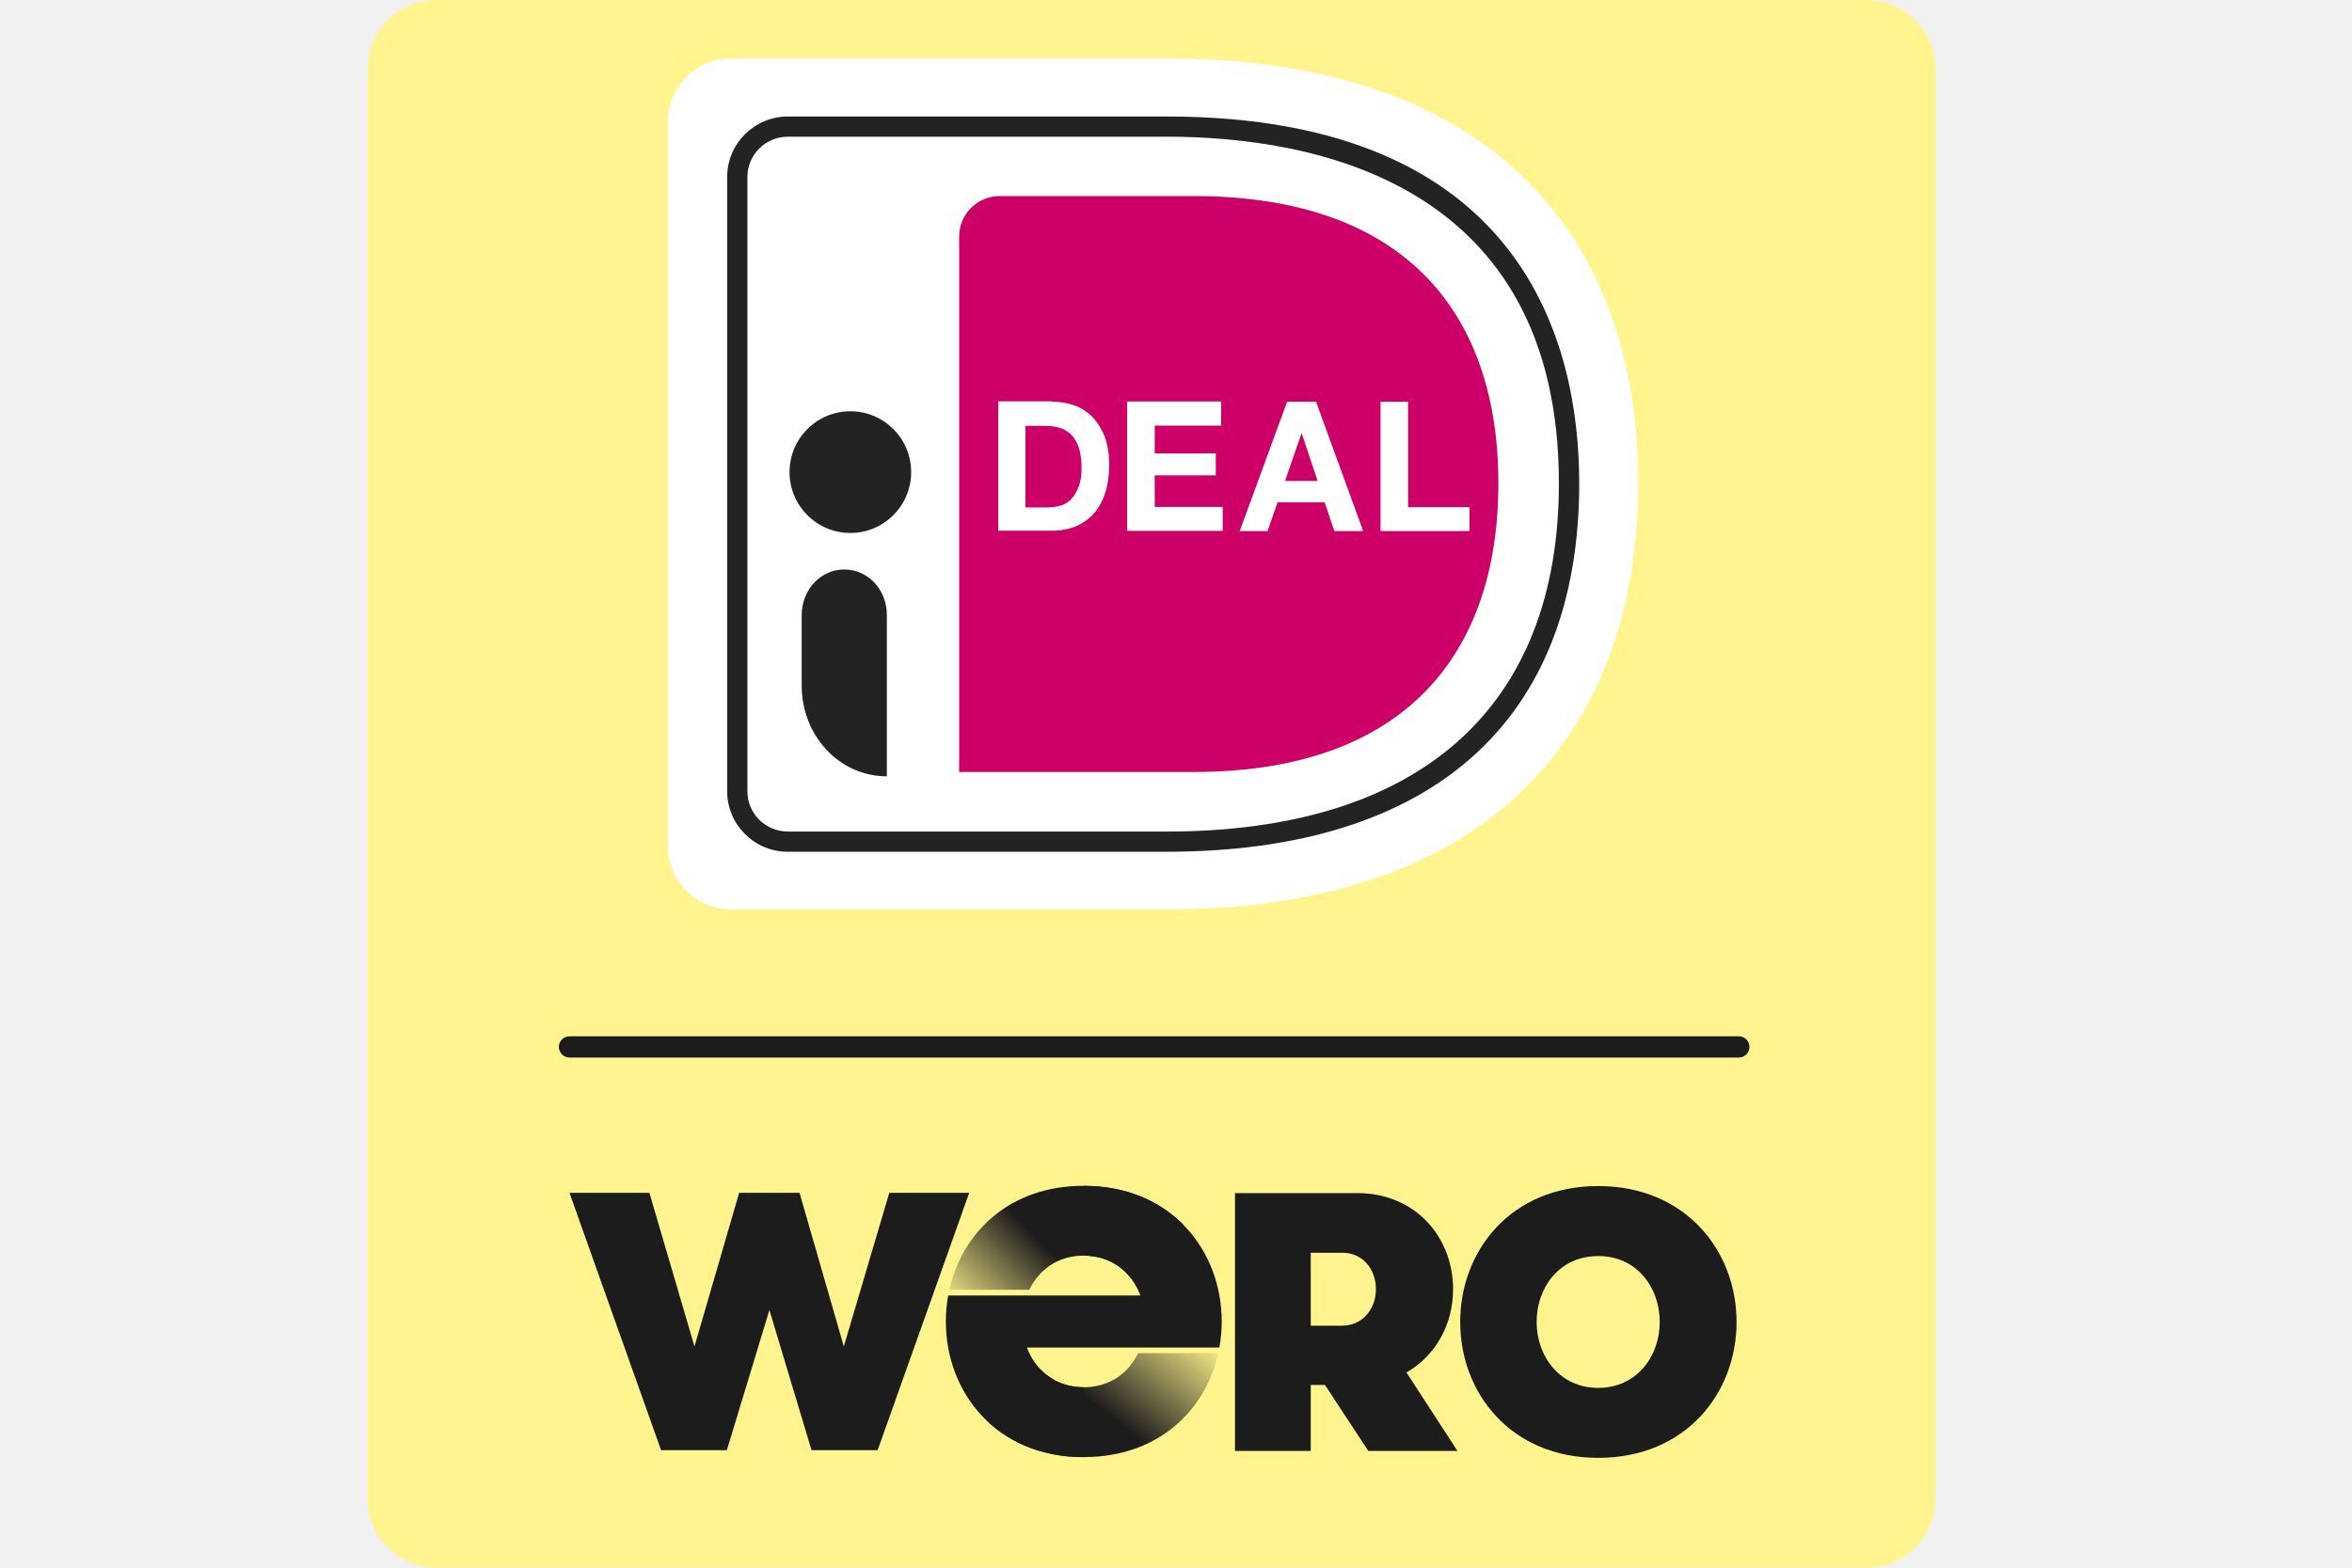
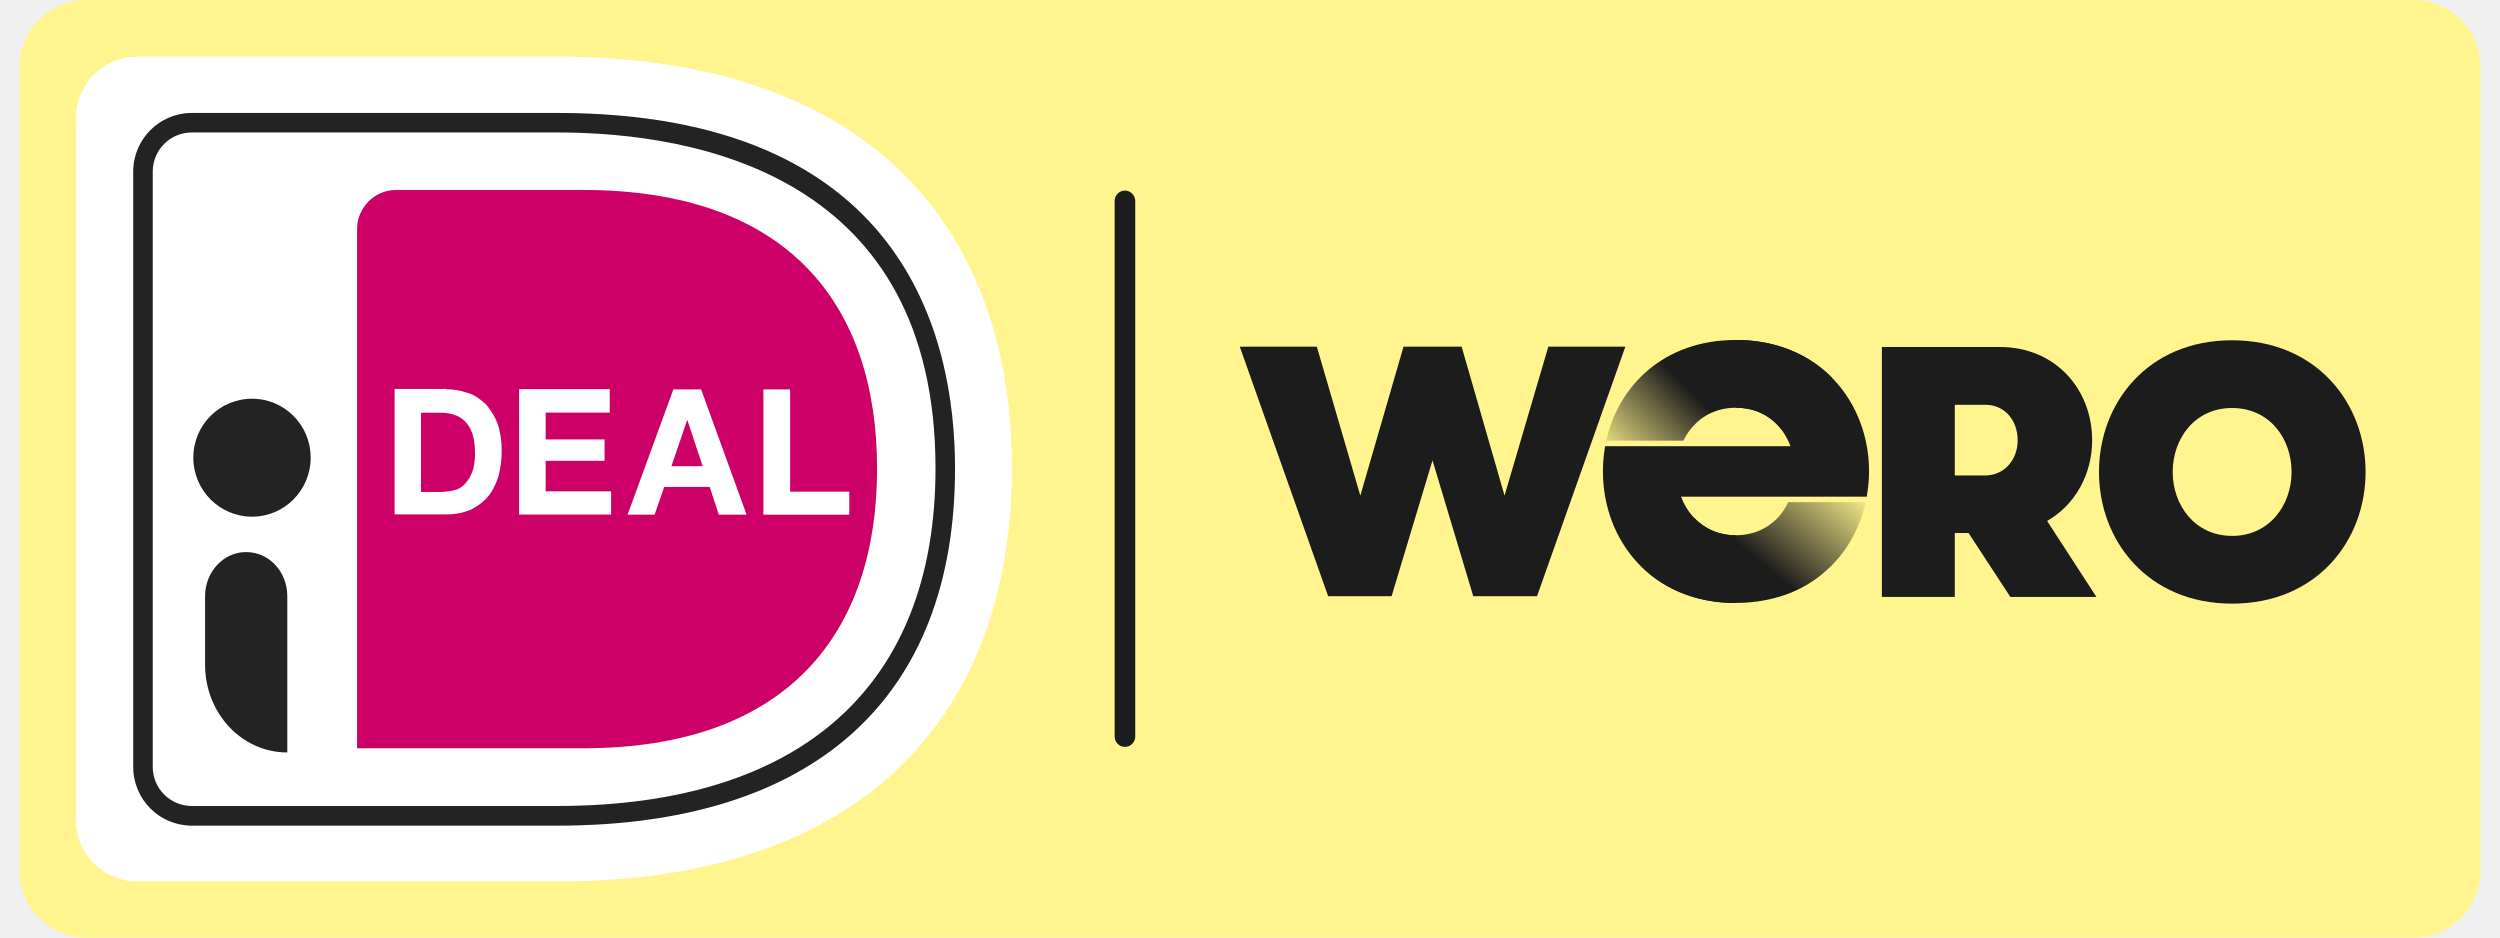
- <svg xmlns="http://www.w3.org/2000/svg" width="48" height="32" viewBox="0 0 48 32" fill="none">
-   <mask id="mask0_1228_3256" style="mask-type:alpha" maskUnits="userSpaceOnUse" x="0" y="0" width="48" height="32">
-     <rect width="48" height="32" fill="white" />
-   </mask>
-   <g mask="url(#mask0_1228_3256)">
-     <g clip-path="url(#clip0_1228_3256)">
-       <path d="M38.09 0H8.91C8.131 0 7.5 0.631 7.5 1.41V30.59C7.5 31.369 8.131 32 8.91 32H38.09C38.869 32 39.5 31.369 39.5 30.59V1.41C39.5 0.631 38.869 0 38.09 0Z" fill="#FFF48D" />
-       <path d="M13.63 2.481V17.277C13.63 17.985 14.213 18.564 14.924 18.564H23.807C30.523 18.564 33.433 14.823 33.433 9.859C33.433 4.895 30.522 1.193 23.806 1.193H14.923C14.211 1.193 13.629 1.772 13.629 2.481H13.63Z" fill="white" />
-       <path d="M19.575 4.825V15.758H24.356C28.697 15.758 30.579 13.318 30.579 9.867C30.579 6.416 28.696 4.002 24.356 4.002H20.403C19.944 4.002 19.575 4.375 19.575 4.826V4.825Z" fill="#CC0066" />
-       <path fill-rule="evenodd" clip-rule="evenodd" d="M16.082 17.386H23.806C29.234 17.386 32.229 14.714 32.229 9.866C32.229 7.071 31.136 2.378 23.806 2.378H16.082C15.396 2.378 14.84 2.931 14.84 3.614V16.151C14.84 16.833 15.396 17.387 16.082 17.387V17.386ZM15.253 3.614C15.253 3.158 15.622 2.79 16.081 2.79H23.805C26.794 2.79 31.814 3.711 31.814 9.866C31.814 14.45 28.967 16.974 23.805 16.974H16.081C15.622 16.974 15.253 16.607 15.253 16.15V3.614Z" fill="#232323" />
-       <path fill-rule="evenodd" clip-rule="evenodd" d="M21.928 8.277C21.783 8.225 21.631 8.199 21.466 8.199V8.192H20.372V10.832H21.479C21.675 10.832 21.846 10.793 21.991 10.728C22.137 10.657 22.257 10.565 22.352 10.448C22.448 10.331 22.517 10.188 22.567 10.025C22.612 9.863 22.637 9.687 22.637 9.492C22.637 9.27 22.605 9.082 22.548 8.919C22.485 8.763 22.402 8.626 22.301 8.515C22.194 8.411 22.073 8.327 21.928 8.274V8.277ZM21.668 10.313C21.585 10.339 21.509 10.352 21.427 10.352V10.358H20.927V8.693H21.332C21.47 8.693 21.584 8.713 21.68 8.752C21.775 8.791 21.85 8.856 21.908 8.927C21.965 8.999 22.009 9.097 22.035 9.201C22.059 9.305 22.073 9.429 22.073 9.559C22.073 9.708 22.053 9.826 22.016 9.93C21.978 10.034 21.927 10.112 21.871 10.177C21.813 10.242 21.744 10.288 21.668 10.314V10.313Z" fill="white" />
-       <path d="M24.921 8.2V8.688H23.566V9.254H24.812V9.703H23.566V10.347H24.953V10.836H23.003V8.195H24.921V8.202V8.2Z" fill="white" />
-       <path fill-rule="evenodd" clip-rule="evenodd" d="M27.82 10.84L26.858 8.2H26.268L25.3 10.84H25.869L26.072 10.254H27.034L27.231 10.84H27.82ZM26.567 8.849L26.89 9.818H26.225L26.56 8.849H26.567Z" fill="white" />
-       <path d="M28.737 8.198V10.352H29.99V10.84H28.174V8.2H28.737V8.198Z" fill="white" />
-       <path d="M17.354 10.879C18.04 10.879 18.595 10.324 18.595 9.637C18.595 8.95 18.04 8.395 17.354 8.395C16.668 8.395 16.113 8.95 16.113 9.637C16.113 10.324 16.668 10.879 17.354 10.879Z" fill="#232323" />
-       <path d="M18.093 15.846C17.131 15.846 16.361 15.016 16.361 13.996V12.553C16.361 12.043 16.746 11.624 17.23 11.624C17.714 11.624 18.099 12.036 18.099 12.553V15.846H18.093Z" fill="#232323" />
-       <path d="M35.486 21.587H11.622C11.503 21.587 11.405 21.489 11.405 21.369C11.405 21.25 11.503 21.153 11.622 21.153H35.486C35.606 21.153 35.703 21.25 35.703 21.369C35.703 21.489 35.606 21.587 35.486 21.587Z" fill="#1D1C1C" />
-       <path d="M29.8 26.984C29.8 25.533 30.833 24.21 32.616 24.21C34.4 24.21 35.44 25.534 35.44 26.984C35.44 28.434 34.407 29.758 32.616 29.758C30.833 29.758 29.8 28.434 29.8 26.984ZM33.872 26.984C33.872 26.285 33.411 25.639 32.616 25.639C31.821 25.639 31.36 26.286 31.36 26.984C31.36 27.683 31.829 28.33 32.616 28.33C33.404 28.33 33.872 27.684 33.872 26.984Z" fill="#1D1C1C" />
-       <path d="M28.703 28.015C29.298 27.676 29.655 27.03 29.655 26.316C29.655 25.256 28.889 24.354 27.7 24.354H25.204V29.616H26.75V28.27H27.04L27.924 29.616H29.744L28.703 28.015ZM27.389 27.06H26.75V25.572H27.396C27.813 25.572 28.08 25.91 28.08 26.316C28.08 26.721 27.804 27.06 27.389 27.06Z" fill="#1D1C1C" />
-       <path d="M18.149 24.348L17.221 27.484L16.317 24.348H15.085L14.173 27.484L13.253 24.348H11.622L13.491 29.601H14.834L15.702 26.741L16.562 29.601H17.911L19.78 24.348H18.149Z" fill="#1D1C1C" />
-       <path d="M22.119 28.317H22.115C21.537 28.317 21.131 27.968 20.957 27.506H24.885C24.916 27.332 24.933 27.154 24.933 26.974C24.933 25.527 23.903 24.207 22.118 24.206V25.631C22.699 25.633 23.101 25.982 23.273 26.443H19.351C19.319 26.616 19.303 26.794 19.303 26.974C19.303 28.422 20.334 29.744 22.114 29.744H22.118V28.317H22.119Z" fill="#1D1C1C" />
-       <path d="M22.115 29.743C22.175 29.743 22.234 29.74 22.294 29.738C22.655 29.72 22.984 29.646 23.277 29.528C23.569 29.409 23.826 29.246 24.045 29.048C24.263 28.851 24.444 28.62 24.584 28.365C24.711 28.134 24.804 27.882 24.863 27.621H23.226C23.192 27.69 23.153 27.758 23.108 27.819C23.048 27.905 22.976 27.982 22.895 28.048C22.813 28.116 22.722 28.172 22.622 28.215C22.522 28.259 22.413 28.289 22.295 28.305C22.237 28.313 22.178 28.317 22.116 28.317C21.747 28.317 21.45 28.175 21.237 27.953L20.173 29.029C20.646 29.466 21.302 29.741 22.116 29.741L22.115 29.743Z" fill="url(#paint0_linear_1228_3256)" />
-       <path d="M22.115 24.205C20.605 24.205 19.634 25.155 19.375 26.327H21.006C21.201 25.923 21.585 25.63 22.115 25.63C22.537 25.63 22.864 25.813 23.078 26.088L24.152 25.002C23.672 24.516 22.983 24.205 22.116 24.205H22.115Z" fill="url(#paint1_linear_1228_3256)" />
-     </g>
+ <svg xmlns="http://www.w3.org/2000/svg" width="64px" height="24px" viewBox="0 0 63 24" version="1.1">
+   <defs>
+     <linearGradient id="linear0" gradientUnits="userSpaceOnUse" x1="352.72" y1="95.3" x2="330.2" y2="67.73" gradientTransform="matrix(0.13125,0,0,-0.131868,0,24.26374)">
+       <stop offset="0.02" style="stop-color:rgb(11.373%,10.98%,10.98%);stop-opacity:0;" />
+       <stop offset="0.68" style="stop-color:rgb(11.373%,10.98%,10.98%);stop-opacity:1;" />
+     </linearGradient>
+     <linearGradient id="linear1" gradientUnits="userSpaceOnUse" x1="313.44" y1="89.45" x2="336.52" y2="112.26" gradientTransform="matrix(0.13125,0,0,-0.131868,0,24.26374)">
+       <stop offset="0.02" style="stop-color:rgb(11.373%,10.98%,10.98%);stop-opacity:0;" />
+       <stop offset="0.68" style="stop-color:rgb(11.373%,10.98%,10.98%);stop-opacity:1;" />
+     </linearGradient>
+   </defs>
+   <g id="surface1">
+     <path style=" stroke:none;fill-rule:nonzero;fill:rgb(100%,95.686%,55.294%);fill-opacity:1;" d="M 1.707 0 L 61.293 0 C 62.234 0 63 0.766 63 1.715 L 63 22.285 C 63 23.234 62.234 24 61.293 24 L 1.707 24 C 0.766 24 0 23.234 0 22.285 L 0 1.715 C 0 0.766 0.766 0 1.707 0 Z M 1.707 0 " />
+     <path style=" stroke:none;fill-rule:nonzero;fill:rgb(100%,100%,100%);fill-opacity:1;" d="M 1.445 3.016 L 1.445 21.004 C 1.445 21.863 2.152 22.566 3.012 22.566 L 13.762 22.566 C 21.887 22.566 25.406 18.02 25.406 11.984 C 25.406 5.953 21.883 1.449 13.758 1.449 L 3.012 1.449 C 2.148 1.449 1.445 2.156 1.445 3.016 Z M 1.445 3.016 " />
+     <path style=" stroke:none;fill-rule:nonzero;fill:rgb(80%,0%,40%);fill-opacity:1;" d="M 8.641 5.867 L 8.641 19.156 L 14.426 19.156 C 19.676 19.156 21.953 16.188 21.953 11.996 C 21.953 7.801 19.676 4.863 14.426 4.863 L 9.641 4.863 C 9.086 4.863 8.641 5.316 8.641 5.867 Z M 8.641 5.867 " />
+     <path style=" stroke:none;fill-rule:evenodd;fill:rgb(13.725%,13.725%,13.725%);fill-opacity:1;" d="M 4.414 21.137 L 13.758 21.137 C 20.328 21.137 23.949 17.887 23.949 11.992 C 23.949 8.598 22.629 2.891 13.758 2.891 L 4.414 2.891 C 3.582 2.891 2.91 3.562 2.91 4.395 L 2.91 19.633 C 2.91 20.465 3.582 21.137 4.414 21.137 Z M 3.41 4.395 C 3.41 3.84 3.855 3.391 4.41 3.391 L 13.758 3.391 C 17.375 3.391 23.449 4.512 23.449 11.992 C 23.449 17.566 20.004 20.633 13.758 20.633 L 4.414 20.633 C 3.859 20.633 3.41 20.188 3.41 19.633 Z M 3.41 4.395 " />
+     <path style=" stroke:none;fill-rule:evenodd;fill:rgb(100%,100%,100%);fill-opacity:1;" d="M 11.484 10.062 C 11.309 10 11.125 9.965 10.926 9.965 L 10.926 9.957 L 9.602 9.957 L 9.602 13.168 L 10.941 13.168 C 11.18 13.168 11.387 13.121 11.562 13.043 C 11.738 12.953 11.883 12.844 12 12.703 C 12.117 12.559 12.199 12.387 12.262 12.188 C 12.312 11.988 12.344 11.777 12.344 11.539 C 12.344 11.27 12.305 11.039 12.238 10.844 C 12.16 10.652 12.062 10.484 11.938 10.352 C 11.809 10.227 11.664 10.121 11.488 10.059 Z M 11.172 12.535 C 11.07 12.566 10.98 12.586 10.879 12.586 L 10.879 12.594 L 10.277 12.594 L 10.277 10.566 L 10.766 10.566 C 10.934 10.566 11.07 10.59 11.188 10.641 C 11.301 10.688 11.395 10.766 11.461 10.852 C 11.531 10.941 11.586 11.059 11.617 11.184 C 11.645 11.312 11.66 11.461 11.66 11.621 C 11.66 11.801 11.637 11.945 11.594 12.07 C 11.547 12.199 11.484 12.293 11.418 12.371 C 11.348 12.449 11.266 12.508 11.172 12.539 Z M 11.172 12.535 " />
+     <path style=" stroke:none;fill-rule:nonzero;fill:rgb(100%,100%,100%);fill-opacity:1;" d="M 15.109 9.969 L 15.109 10.562 L 13.469 10.562 L 13.469 11.25 L 14.977 11.25 L 14.977 11.797 L 13.469 11.797 L 13.469 12.578 L 15.145 12.578 L 15.145 13.172 L 12.789 13.172 L 12.789 9.961 L 15.109 9.961 Z M 15.109 9.969 " />
+     <path style=" stroke:none;fill-rule:evenodd;fill:rgb(100%,100%,100%);fill-opacity:1;" d="M 18.613 13.176 L 17.449 9.969 L 16.738 9.969 L 15.566 13.176 L 16.258 13.176 L 16.504 12.465 L 17.668 12.465 L 17.902 13.176 L 18.617 13.176 Z M 17.098 10.758 L 17.488 11.934 L 16.688 11.934 L 17.09 10.758 Z M 17.098 10.758 " />
+     <path style=" stroke:none;fill-rule:nonzero;fill:rgb(100%,100%,100%);fill-opacity:1;" d="M 19.727 9.965 L 19.727 12.586 L 21.242 12.586 L 21.242 13.176 L 19.043 13.176 L 19.043 9.969 L 19.727 9.969 Z M 19.727 9.965 " />
+     <path style=" stroke:none;fill-rule:nonzero;fill:rgb(13.725%,13.725%,13.725%);fill-opacity:1;" d="M 5.953 13.227 C 6.781 13.227 7.453 12.551 7.453 11.715 C 7.453 10.879 6.781 10.207 5.953 10.207 C 5.121 10.207 4.449 10.879 4.449 11.715 C 4.449 12.551 5.121 13.227 5.953 13.227 Z M 5.953 13.227 " />
+     <path style=" stroke:none;fill-rule:nonzero;fill:rgb(13.725%,13.725%,13.725%);fill-opacity:1;" d="M 6.848 19.262 C 5.684 19.262 4.75 18.254 4.75 17.016 L 4.75 15.262 C 4.75 14.641 5.219 14.133 5.801 14.133 C 6.387 14.133 6.855 14.633 6.855 15.262 L 6.855 19.262 Z M 6.848 19.262 " />
+     <path style=" stroke:none;fill-rule:nonzero;fill:rgb(11.373%,10.98%,10.98%);fill-opacity:1;" d="M 53.234 12.082 C 53.234 10.316 54.484 8.711 56.641 8.711 C 58.801 8.711 60.059 10.32 60.059 12.082 C 60.059 13.844 58.809 15.453 56.641 15.453 C 54.484 15.453 53.234 13.844 53.234 12.082 Z M 58.164 12.082 C 58.164 11.23 57.605 10.445 56.641 10.445 C 55.68 10.445 55.121 11.234 55.121 12.082 C 55.121 12.93 55.688 13.719 56.641 13.719 C 57.594 13.719 58.164 12.934 58.164 12.082 Z M 58.164 12.082 " />
+     <path style=" stroke:none;fill-rule:nonzero;fill:rgb(11.373%,10.98%,10.98%);fill-opacity:1;" d="M 51.906 13.336 C 52.629 12.922 53.059 12.137 53.059 11.27 C 53.059 9.98 52.133 8.883 50.695 8.883 L 47.676 8.883 L 47.676 15.281 L 49.543 15.281 L 49.543 13.645 L 49.895 13.645 L 50.965 15.281 L 53.168 15.281 Z M 50.316 12.172 L 49.543 12.172 L 49.543 10.363 L 50.328 10.363 C 50.832 10.363 51.152 10.773 51.152 11.27 C 51.152 11.762 50.82 12.172 50.316 12.172 Z M 50.316 12.172 " />
+     <path style=" stroke:none;fill-rule:nonzero;fill:rgb(11.373%,10.98%,10.98%);fill-opacity:1;" d="M 39.137 8.875 L 38.016 12.688 L 36.918 8.875 L 35.43 8.875 L 34.324 12.688 L 33.211 8.875 L 31.238 8.875 L 33.5 15.262 L 35.125 15.262 L 36.172 11.785 L 37.215 15.262 L 38.848 15.262 L 41.109 8.875 Z M 39.137 8.875 " />
+     <path style=" stroke:none;fill-rule:nonzero;fill:rgb(11.373%,10.98%,10.98%);fill-opacity:1;" d="M 43.941 13.703 L 43.938 13.703 C 43.238 13.703 42.746 13.277 42.535 12.715 L 47.289 12.715 C 47.324 12.504 47.348 12.289 47.348 12.07 C 47.348 10.312 46.102 8.707 43.941 8.703 L 43.941 10.438 C 44.645 10.438 45.129 10.863 45.336 11.422 L 40.59 11.422 C 40.555 11.633 40.535 11.852 40.535 12.07 C 40.535 13.832 41.781 15.438 43.934 15.438 L 43.938 15.438 L 43.938 13.703 Z M 43.941 13.703 " />
+     <path style=" stroke:none;fill-rule:nonzero;fill:url(#linear0);" d="M 43.938 15.434 C 44.008 15.434 44.082 15.434 44.152 15.43 C 44.59 15.406 44.988 15.316 45.34 15.176 C 45.695 15.031 46.008 14.832 46.27 14.59 C 46.535 14.352 46.754 14.07 46.922 13.762 C 47.078 13.477 47.191 13.172 47.262 12.855 L 45.281 12.855 C 45.238 12.941 45.191 13.023 45.137 13.098 C 45.066 13.203 44.977 13.297 44.879 13.375 C 44.781 13.457 44.672 13.527 44.551 13.578 C 44.43 13.633 44.297 13.668 44.152 13.688 C 44.086 13.695 44.012 13.703 43.938 13.703 C 43.492 13.703 43.133 13.531 42.871 13.258 L 41.586 14.566 C 42.156 15.098 42.953 15.434 43.938 15.434 Z M 43.938 15.434 " />
+     <path style=" stroke:none;fill-rule:nonzero;fill:url(#linear1);" d="M 43.938 8.703 C 42.109 8.703 40.934 9.859 40.621 11.281 L 42.594 11.281 C 42.832 10.793 43.297 10.438 43.938 10.438 C 44.445 10.438 44.844 10.656 45.102 10.992 L 46.402 9.672 C 45.82 9.082 44.984 8.703 43.938 8.703 Z M 43.938 8.703 " />
+     <path style=" stroke:none;fill-rule:nonzero;fill:rgb(11.373%,10.98%,10.98%);fill-opacity:1;" d="M 28.297 19.121 C 28.156 19.121 28.035 19.004 28.035 18.855 L 28.035 5.145 C 28.035 4.996 28.156 4.879 28.297 4.879 C 28.441 4.879 28.562 4.996 28.562 5.145 L 28.562 18.855 C 28.562 19.004 28.441 19.121 28.297 19.121 Z M 28.297 19.121 " />
  </g>
-   <defs>
-     <linearGradient id="paint0_linear_1228_3256" x1="24.064" y1="26.667" x2="21.622" y2="29.658" gradientUnits="userSpaceOnUse">
-       <stop offset="0.02" stop-color="#1D1C1C" stop-opacity="0" />
-       <stop offset="0.68" stop-color="#1D1C1C" />
-     </linearGradient>
-     <linearGradient id="paint1_linear_1228_3256" x1="19.804" y1="27.302" x2="22.308" y2="24.828" gradientUnits="userSpaceOnUse">
-       <stop offset="0.02" stop-color="#1D1C1C" stop-opacity="0" />
-       <stop offset="0.68" stop-color="#1D1C1C" />
-     </linearGradient>
-     <clipPath id="clip0_1228_3256">
-       <rect width="32" height="32" fill="white" transform="translate(7.5)" />
-     </clipPath>
-   </defs>
</svg>
